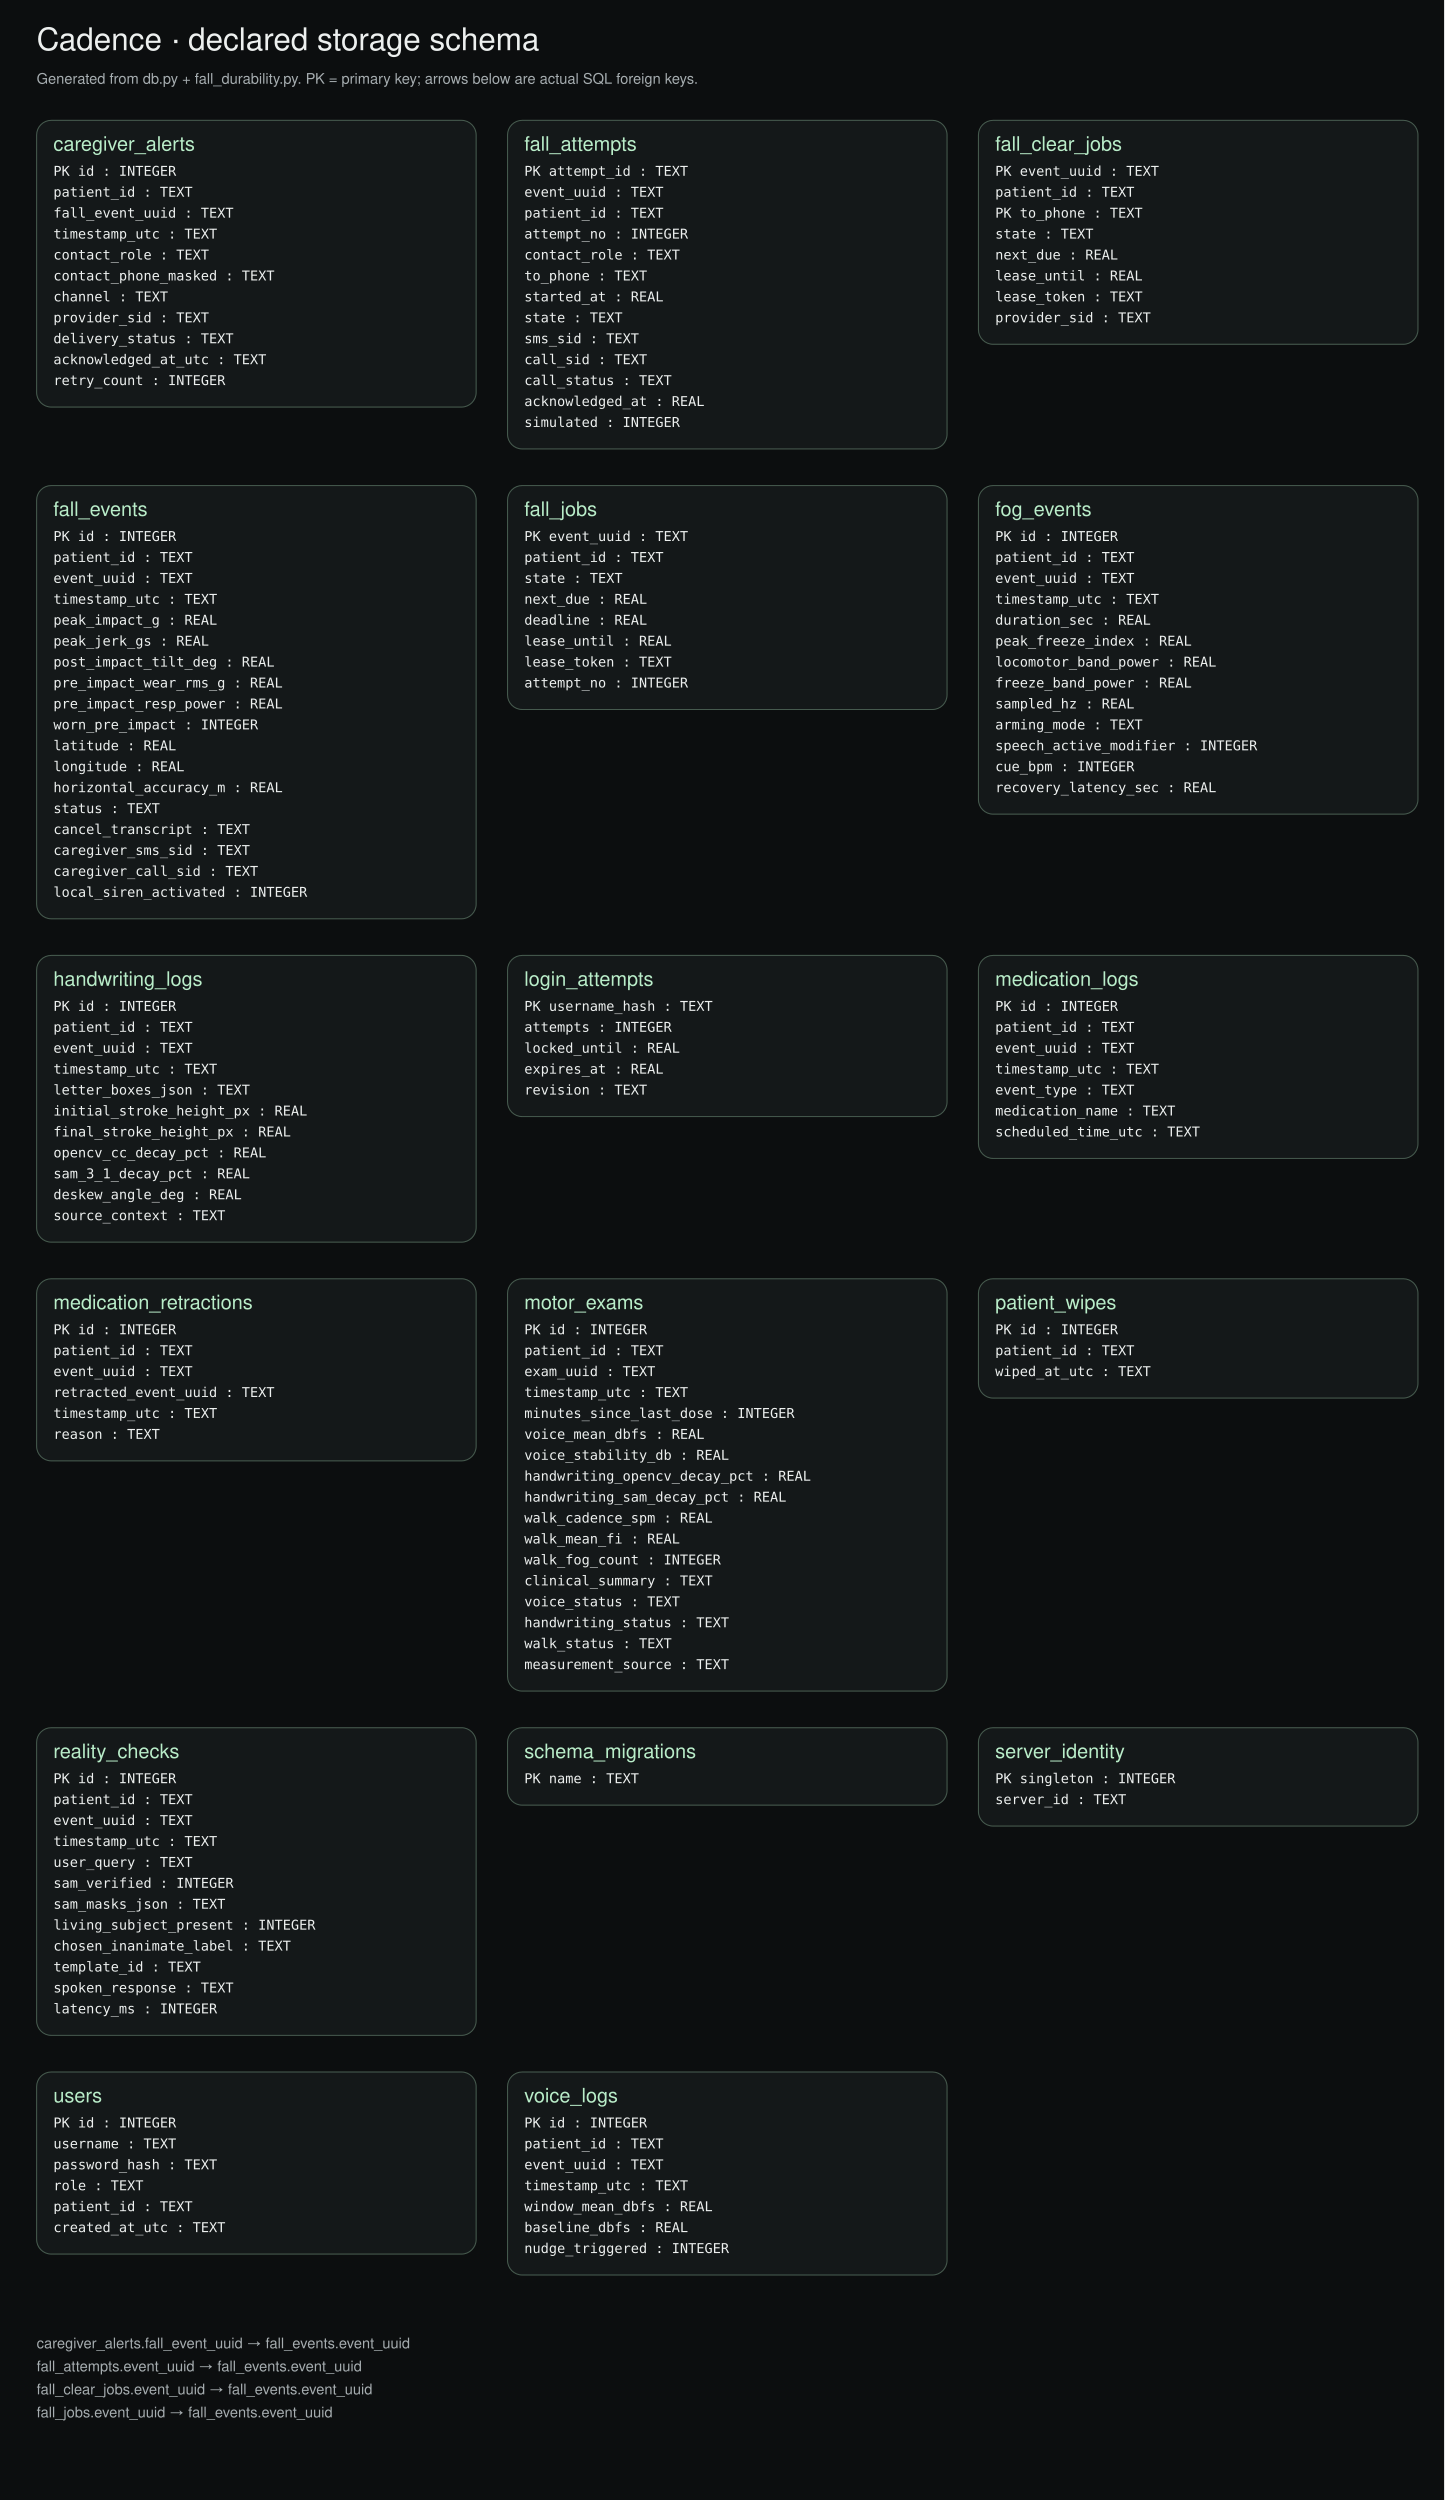
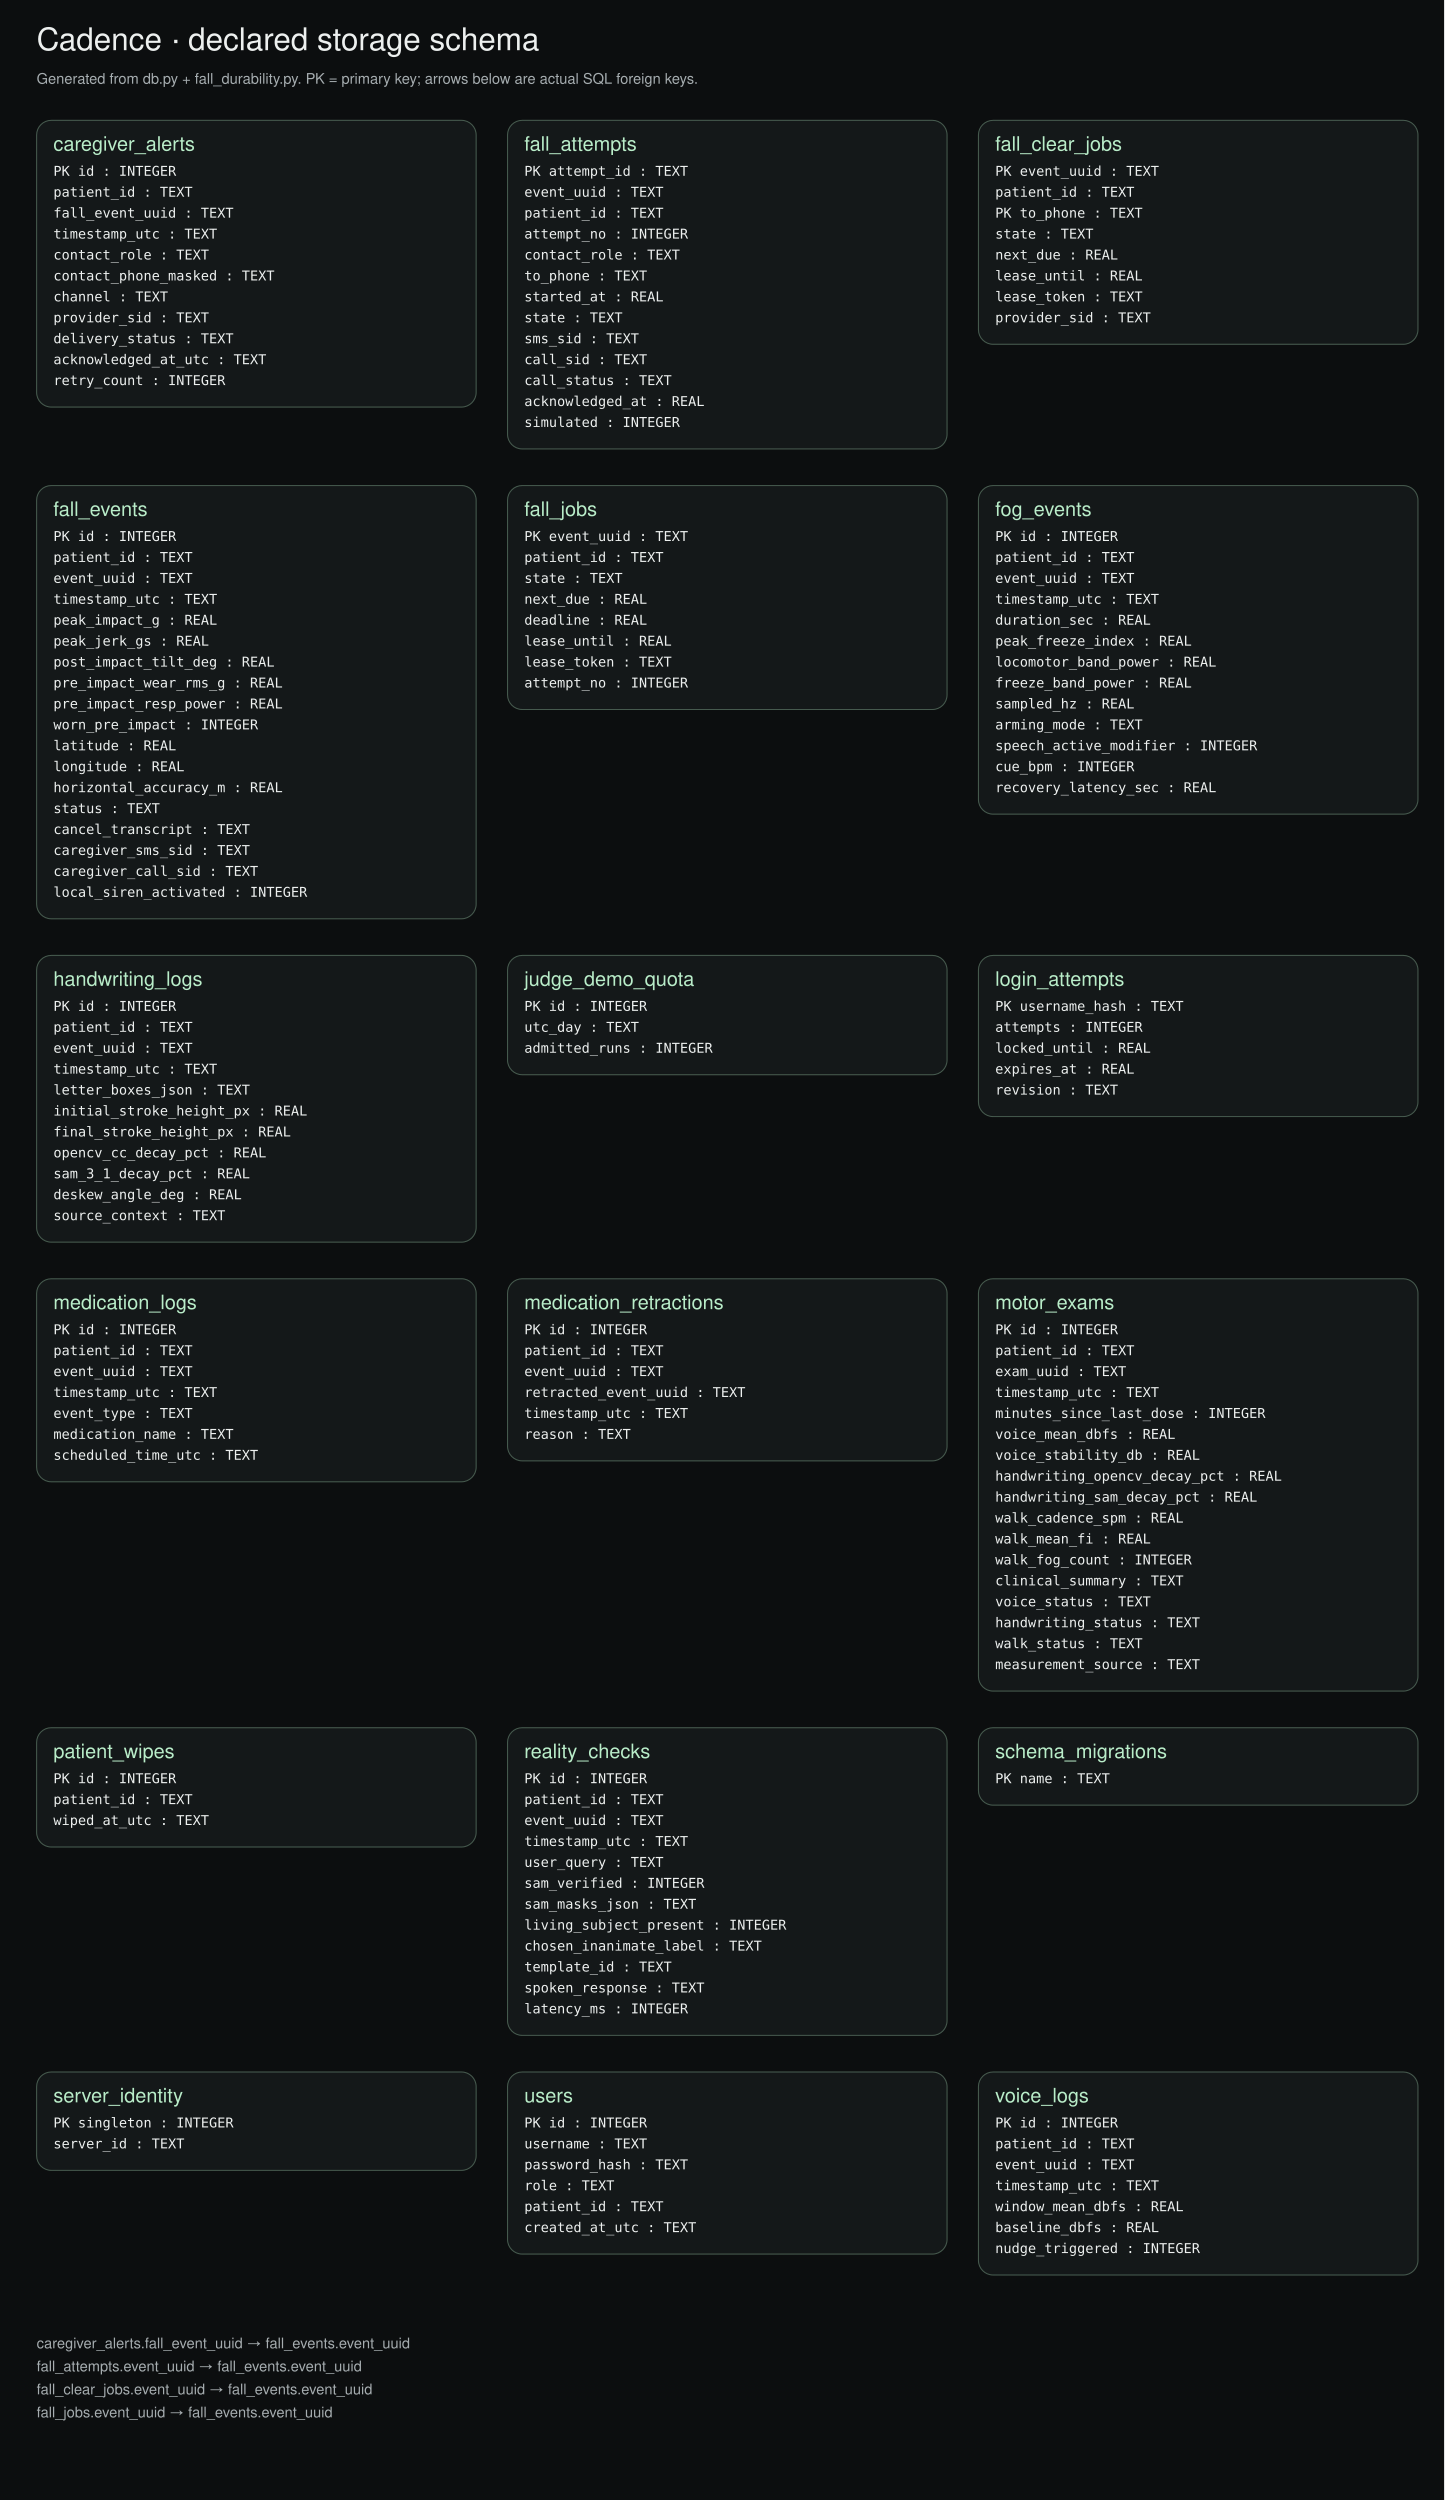
<svg xmlns="http://www.w3.org/2000/svg" width="1380" height="2389" style="width:100%;height:auto;display:block" viewBox="0 0 1380 2389" role="img" aria-labelledby="title desc">
  <rect width="1380" height="2389" fill="#0c0e0f" />
  <g font-family="Helvetica,Arial,sans-serif" fill="#edf0ef">
    <text x="35" y="48" font-size="30">Cadence · declared storage schema</text>
    <text x="35" y="80" font-size="14" fill="#a6adb0">Generated from db.py + fall_durability.py. PK = primary key; arrows below are actual SQL foreign keys.</text>
    <rect x="35" y="115" width="420" height="274" rx="14" fill="#141819" stroke="#465a4e" />
    <text x="51" y="144" font-size="19" fill="#b9edc9">caregiver_alerts</text>
    <text x="51" y="168" font-size="13" font-family="monospace">PK id : INTEGER</text>
    <text x="51" y="188" font-size="13" font-family="monospace">patient_id : TEXT</text>
    <text x="51" y="208" font-size="13" font-family="monospace">fall_event_uuid : TEXT</text>
    <text x="51" y="228" font-size="13" font-family="monospace">timestamp_utc : TEXT</text>
    <text x="51" y="248" font-size="13" font-family="monospace">contact_role : TEXT</text>
    <text x="51" y="268" font-size="13" font-family="monospace">contact_phone_masked : TEXT</text>
    <text x="51" y="288" font-size="13" font-family="monospace">channel : TEXT</text>
    <text x="51" y="308" font-size="13" font-family="monospace">provider_sid : TEXT</text>
    <text x="51" y="328" font-size="13" font-family="monospace">delivery_status : TEXT</text>
    <text x="51" y="348" font-size="13" font-family="monospace">acknowledged_at_utc : TEXT</text>
    <text x="51" y="368" font-size="13" font-family="monospace">retry_count : INTEGER</text>
    <rect x="485" y="115" width="420" height="314" rx="14" fill="#141819" stroke="#465a4e" />
    <text x="501" y="144" font-size="19" fill="#b9edc9">fall_attempts</text>
    <text x="501" y="168" font-size="13" font-family="monospace">PK attempt_id : TEXT</text>
    <text x="501" y="188" font-size="13" font-family="monospace">event_uuid : TEXT</text>
    <text x="501" y="208" font-size="13" font-family="monospace">patient_id : TEXT</text>
    <text x="501" y="228" font-size="13" font-family="monospace">attempt_no : INTEGER</text>
    <text x="501" y="248" font-size="13" font-family="monospace">contact_role : TEXT</text>
    <text x="501" y="268" font-size="13" font-family="monospace">to_phone : TEXT</text>
    <text x="501" y="288" font-size="13" font-family="monospace">started_at : REAL</text>
    <text x="501" y="308" font-size="13" font-family="monospace">state : TEXT</text>
    <text x="501" y="328" font-size="13" font-family="monospace">sms_sid : TEXT</text>
    <text x="501" y="348" font-size="13" font-family="monospace">call_sid : TEXT</text>
    <text x="501" y="368" font-size="13" font-family="monospace">call_status : TEXT</text>
    <text x="501" y="388" font-size="13" font-family="monospace">acknowledged_at : REAL</text>
    <text x="501" y="408" font-size="13" font-family="monospace">simulated : INTEGER</text>
    <rect x="935" y="115" width="420" height="214" rx="14" fill="#141819" stroke="#465a4e" />
    <text x="951" y="144" font-size="19" fill="#b9edc9">fall_clear_jobs</text>
    <text x="951" y="168" font-size="13" font-family="monospace">PK event_uuid : TEXT</text>
    <text x="951" y="188" font-size="13" font-family="monospace">patient_id : TEXT</text>
    <text x="951" y="208" font-size="13" font-family="monospace">PK to_phone : TEXT</text>
    <text x="951" y="228" font-size="13" font-family="monospace">state : TEXT</text>
    <text x="951" y="248" font-size="13" font-family="monospace">next_due : REAL</text>
    <text x="951" y="268" font-size="13" font-family="monospace">lease_until : REAL</text>
    <text x="951" y="288" font-size="13" font-family="monospace">lease_token : TEXT</text>
    <text x="951" y="308" font-size="13" font-family="monospace">provider_sid : TEXT</text>
    <rect x="35" y="464" width="420" height="414" rx="14" fill="#141819" stroke="#465a4e" />
    <text x="51" y="493" font-size="19" fill="#b9edc9">fall_events</text>
    <text x="51" y="517" font-size="13" font-family="monospace">PK id : INTEGER</text>
    <text x="51" y="537" font-size="13" font-family="monospace">patient_id : TEXT</text>
    <text x="51" y="557" font-size="13" font-family="monospace">event_uuid : TEXT</text>
    <text x="51" y="577" font-size="13" font-family="monospace">timestamp_utc : TEXT</text>
    <text x="51" y="597" font-size="13" font-family="monospace">peak_impact_g : REAL</text>
    <text x="51" y="617" font-size="13" font-family="monospace">peak_jerk_gs : REAL</text>
    <text x="51" y="637" font-size="13" font-family="monospace">post_impact_tilt_deg : REAL</text>
    <text x="51" y="657" font-size="13" font-family="monospace">pre_impact_wear_rms_g : REAL</text>
    <text x="51" y="677" font-size="13" font-family="monospace">pre_impact_resp_power : REAL</text>
    <text x="51" y="697" font-size="13" font-family="monospace">worn_pre_impact : INTEGER</text>
    <text x="51" y="717" font-size="13" font-family="monospace">latitude : REAL</text>
    <text x="51" y="737" font-size="13" font-family="monospace">longitude : REAL</text>
    <text x="51" y="757" font-size="13" font-family="monospace">horizontal_accuracy_m : REAL</text>
    <text x="51" y="777" font-size="13" font-family="monospace">status : TEXT</text>
    <text x="51" y="797" font-size="13" font-family="monospace">cancel_transcript : TEXT</text>
    <text x="51" y="817" font-size="13" font-family="monospace">caregiver_sms_sid : TEXT</text>
    <text x="51" y="837" font-size="13" font-family="monospace">caregiver_call_sid : TEXT</text>
    <text x="51" y="857" font-size="13" font-family="monospace">local_siren_activated : INTEGER</text>
    <rect x="485" y="464" width="420" height="214" rx="14" fill="#141819" stroke="#465a4e" />
    <text x="501" y="493" font-size="19" fill="#b9edc9">fall_jobs</text>
    <text x="501" y="517" font-size="13" font-family="monospace">PK event_uuid : TEXT</text>
    <text x="501" y="537" font-size="13" font-family="monospace">patient_id : TEXT</text>
    <text x="501" y="557" font-size="13" font-family="monospace">state : TEXT</text>
    <text x="501" y="577" font-size="13" font-family="monospace">next_due : REAL</text>
    <text x="501" y="597" font-size="13" font-family="monospace">deadline : REAL</text>
    <text x="501" y="617" font-size="13" font-family="monospace">lease_until : REAL</text>
    <text x="501" y="637" font-size="13" font-family="monospace">lease_token : TEXT</text>
    <text x="501" y="657" font-size="13" font-family="monospace">attempt_no : INTEGER</text>
    <rect x="935" y="464" width="420" height="314" rx="14" fill="#141819" stroke="#465a4e" />
    <text x="951" y="493" font-size="19" fill="#b9edc9">fog_events</text>
    <text x="951" y="517" font-size="13" font-family="monospace">PK id : INTEGER</text>
    <text x="951" y="537" font-size="13" font-family="monospace">patient_id : TEXT</text>
    <text x="951" y="557" font-size="13" font-family="monospace">event_uuid : TEXT</text>
    <text x="951" y="577" font-size="13" font-family="monospace">timestamp_utc : TEXT</text>
    <text x="951" y="597" font-size="13" font-family="monospace">duration_sec : REAL</text>
    <text x="951" y="617" font-size="13" font-family="monospace">peak_freeze_index : REAL</text>
    <text x="951" y="637" font-size="13" font-family="monospace">locomotor_band_power : REAL</text>
    <text x="951" y="657" font-size="13" font-family="monospace">freeze_band_power : REAL</text>
    <text x="951" y="677" font-size="13" font-family="monospace">sampled_hz : REAL</text>
    <text x="951" y="697" font-size="13" font-family="monospace">arming_mode : TEXT</text>
    <text x="951" y="717" font-size="13" font-family="monospace">speech_active_modifier : INTEGER</text>
    <text x="951" y="737" font-size="13" font-family="monospace">cue_bpm : INTEGER</text>
    <text x="951" y="757" font-size="13" font-family="monospace">recovery_latency_sec : REAL</text>
    <rect x="35" y="913" width="420" height="274" rx="14" fill="#141819" stroke="#465a4e" />
    <text x="51" y="942" font-size="19" fill="#b9edc9">handwriting_logs</text>
    <text x="51" y="966" font-size="13" font-family="monospace">PK id : INTEGER</text>
    <text x="51" y="986" font-size="13" font-family="monospace">patient_id : TEXT</text>
    <text x="51" y="1006" font-size="13" font-family="monospace">event_uuid : TEXT</text>
    <text x="51" y="1026" font-size="13" font-family="monospace">timestamp_utc : TEXT</text>
    <text x="51" y="1046" font-size="13" font-family="monospace">letter_boxes_json : TEXT</text>
    <text x="51" y="1066" font-size="13" font-family="monospace">initial_stroke_height_px : REAL</text>
    <text x="51" y="1086" font-size="13" font-family="monospace">final_stroke_height_px : REAL</text>
    <text x="51" y="1106" font-size="13" font-family="monospace">opencv_cc_decay_pct : REAL</text>
    <text x="51" y="1126" font-size="13" font-family="monospace">sam_3_1_decay_pct : REAL</text>
    <text x="51" y="1146" font-size="13" font-family="monospace">deskew_angle_deg : REAL</text>
    <text x="51" y="1166" font-size="13" font-family="monospace">source_context : TEXT</text>
-     <rect x="485" y="913" width="420" height="154" rx="14" fill="#141819" stroke="#465a4e" />
-     <text x="501" y="942" font-size="19" fill="#b9edc9">login_attempts</text>
-     <text x="501" y="966" font-size="13" font-family="monospace">PK username_hash : TEXT</text>
-     <text x="501" y="986" font-size="13" font-family="monospace">attempts : INTEGER</text>
-     <text x="501" y="1006" font-size="13" font-family="monospace">locked_until : REAL</text>
-     <text x="501" y="1026" font-size="13" font-family="monospace">expires_at : REAL</text>
-     <text x="501" y="1046" font-size="13" font-family="monospace">revision : TEXT</text>
-     <rect x="935" y="913" width="420" height="194" rx="14" fill="#141819" stroke="#465a4e" />
-     <text x="951" y="942" font-size="19" fill="#b9edc9">medication_logs</text>
-     <text x="951" y="966" font-size="13" font-family="monospace">PK id : INTEGER</text>
-     <text x="951" y="986" font-size="13" font-family="monospace">patient_id : TEXT</text>
-     <text x="951" y="1006" font-size="13" font-family="monospace">event_uuid : TEXT</text>
-     <text x="951" y="1026" font-size="13" font-family="monospace">timestamp_utc : TEXT</text>
-     <text x="951" y="1046" font-size="13" font-family="monospace">event_type : TEXT</text>
-     <text x="951" y="1066" font-size="13" font-family="monospace">medication_name : TEXT</text>
-     <text x="951" y="1086" font-size="13" font-family="monospace">scheduled_time_utc : TEXT</text>
-     <rect x="35" y="1222" width="420" height="174" rx="14" fill="#141819" stroke="#465a4e" />
-     <text x="51" y="1251" font-size="19" fill="#b9edc9">medication_retractions</text>
+     <rect x="485" y="913" width="420" height="114" rx="14" fill="#141819" stroke="#465a4e" />
+     <text x="501" y="942" font-size="19" fill="#b9edc9">judge_demo_quota</text>
+     <text x="501" y="966" font-size="13" font-family="monospace">PK id : INTEGER</text>
+     <text x="501" y="986" font-size="13" font-family="monospace">utc_day : TEXT</text>
+     <text x="501" y="1006" font-size="13" font-family="monospace">admitted_runs : INTEGER</text>
+     <rect x="935" y="913" width="420" height="154" rx="14" fill="#141819" stroke="#465a4e" />
+     <text x="951" y="942" font-size="19" fill="#b9edc9">login_attempts</text>
+     <text x="951" y="966" font-size="13" font-family="monospace">PK username_hash : TEXT</text>
+     <text x="951" y="986" font-size="13" font-family="monospace">attempts : INTEGER</text>
+     <text x="951" y="1006" font-size="13" font-family="monospace">locked_until : REAL</text>
+     <text x="951" y="1026" font-size="13" font-family="monospace">expires_at : REAL</text>
+     <text x="951" y="1046" font-size="13" font-family="monospace">revision : TEXT</text>
+     <rect x="35" y="1222" width="420" height="194" rx="14" fill="#141819" stroke="#465a4e" />
+     <text x="51" y="1251" font-size="19" fill="#b9edc9">medication_logs</text>
    <text x="51" y="1275" font-size="13" font-family="monospace">PK id : INTEGER</text>
    <text x="51" y="1295" font-size="13" font-family="monospace">patient_id : TEXT</text>
    <text x="51" y="1315" font-size="13" font-family="monospace">event_uuid : TEXT</text>
-     <text x="51" y="1335" font-size="13" font-family="monospace">retracted_event_uuid : TEXT</text>
-     <text x="51" y="1355" font-size="13" font-family="monospace">timestamp_utc : TEXT</text>
-     <text x="51" y="1375" font-size="13" font-family="monospace">reason : TEXT</text>
-     <rect x="485" y="1222" width="420" height="394" rx="14" fill="#141819" stroke="#465a4e" />
-     <text x="501" y="1251" font-size="19" fill="#b9edc9">motor_exams</text>
+     <text x="51" y="1335" font-size="13" font-family="monospace">timestamp_utc : TEXT</text>
+     <text x="51" y="1355" font-size="13" font-family="monospace">event_type : TEXT</text>
+     <text x="51" y="1375" font-size="13" font-family="monospace">medication_name : TEXT</text>
+     <text x="51" y="1395" font-size="13" font-family="monospace">scheduled_time_utc : TEXT</text>
+     <rect x="485" y="1222" width="420" height="174" rx="14" fill="#141819" stroke="#465a4e" />
+     <text x="501" y="1251" font-size="19" fill="#b9edc9">medication_retractions</text>
    <text x="501" y="1275" font-size="13" font-family="monospace">PK id : INTEGER</text>
    <text x="501" y="1295" font-size="13" font-family="monospace">patient_id : TEXT</text>
-     <text x="501" y="1315" font-size="13" font-family="monospace">exam_uuid : TEXT</text>
-     <text x="501" y="1335" font-size="13" font-family="monospace">timestamp_utc : TEXT</text>
-     <text x="501" y="1355" font-size="13" font-family="monospace">minutes_since_last_dose : INTEGER</text>
-     <text x="501" y="1375" font-size="13" font-family="monospace">voice_mean_dbfs : REAL</text>
-     <text x="501" y="1395" font-size="13" font-family="monospace">voice_stability_db : REAL</text>
-     <text x="501" y="1415" font-size="13" font-family="monospace">handwriting_opencv_decay_pct : REAL</text>
-     <text x="501" y="1435" font-size="13" font-family="monospace">handwriting_sam_decay_pct : REAL</text>
-     <text x="501" y="1455" font-size="13" font-family="monospace">walk_cadence_spm : REAL</text>
-     <text x="501" y="1475" font-size="13" font-family="monospace">walk_mean_fi : REAL</text>
-     <text x="501" y="1495" font-size="13" font-family="monospace">walk_fog_count : INTEGER</text>
-     <text x="501" y="1515" font-size="13" font-family="monospace">clinical_summary : TEXT</text>
-     <text x="501" y="1535" font-size="13" font-family="monospace">voice_status : TEXT</text>
-     <text x="501" y="1555" font-size="13" font-family="monospace">handwriting_status : TEXT</text>
-     <text x="501" y="1575" font-size="13" font-family="monospace">walk_status : TEXT</text>
-     <text x="501" y="1595" font-size="13" font-family="monospace">measurement_source : TEXT</text>
-     <rect x="935" y="1222" width="420" height="114" rx="14" fill="#141819" stroke="#465a4e" />
-     <text x="951" y="1251" font-size="19" fill="#b9edc9">patient_wipes</text>
+     <text x="501" y="1315" font-size="13" font-family="monospace">event_uuid : TEXT</text>
+     <text x="501" y="1335" font-size="13" font-family="monospace">retracted_event_uuid : TEXT</text>
+     <text x="501" y="1355" font-size="13" font-family="monospace">timestamp_utc : TEXT</text>
+     <text x="501" y="1375" font-size="13" font-family="monospace">reason : TEXT</text>
+     <rect x="935" y="1222" width="420" height="394" rx="14" fill="#141819" stroke="#465a4e" />
+     <text x="951" y="1251" font-size="19" fill="#b9edc9">motor_exams</text>
    <text x="951" y="1275" font-size="13" font-family="monospace">PK id : INTEGER</text>
    <text x="951" y="1295" font-size="13" font-family="monospace">patient_id : TEXT</text>
-     <text x="951" y="1315" font-size="13" font-family="monospace">wiped_at_utc : TEXT</text>
-     <rect x="35" y="1651" width="420" height="294" rx="14" fill="#141819" stroke="#465a4e" />
-     <text x="51" y="1680" font-size="19" fill="#b9edc9">reality_checks</text>
+     <text x="951" y="1315" font-size="13" font-family="monospace">exam_uuid : TEXT</text>
+     <text x="951" y="1335" font-size="13" font-family="monospace">timestamp_utc : TEXT</text>
+     <text x="951" y="1355" font-size="13" font-family="monospace">minutes_since_last_dose : INTEGER</text>
+     <text x="951" y="1375" font-size="13" font-family="monospace">voice_mean_dbfs : REAL</text>
+     <text x="951" y="1395" font-size="13" font-family="monospace">voice_stability_db : REAL</text>
+     <text x="951" y="1415" font-size="13" font-family="monospace">handwriting_opencv_decay_pct : REAL</text>
+     <text x="951" y="1435" font-size="13" font-family="monospace">handwriting_sam_decay_pct : REAL</text>
+     <text x="951" y="1455" font-size="13" font-family="monospace">walk_cadence_spm : REAL</text>
+     <text x="951" y="1475" font-size="13" font-family="monospace">walk_mean_fi : REAL</text>
+     <text x="951" y="1495" font-size="13" font-family="monospace">walk_fog_count : INTEGER</text>
+     <text x="951" y="1515" font-size="13" font-family="monospace">clinical_summary : TEXT</text>
+     <text x="951" y="1535" font-size="13" font-family="monospace">voice_status : TEXT</text>
+     <text x="951" y="1555" font-size="13" font-family="monospace">handwriting_status : TEXT</text>
+     <text x="951" y="1575" font-size="13" font-family="monospace">walk_status : TEXT</text>
+     <text x="951" y="1595" font-size="13" font-family="monospace">measurement_source : TEXT</text>
+     <rect x="35" y="1651" width="420" height="114" rx="14" fill="#141819" stroke="#465a4e" />
+     <text x="51" y="1680" font-size="19" fill="#b9edc9">patient_wipes</text>
    <text x="51" y="1704" font-size="13" font-family="monospace">PK id : INTEGER</text>
    <text x="51" y="1724" font-size="13" font-family="monospace">patient_id : TEXT</text>
-     <text x="51" y="1744" font-size="13" font-family="monospace">event_uuid : TEXT</text>
-     <text x="51" y="1764" font-size="13" font-family="monospace">timestamp_utc : TEXT</text>
-     <text x="51" y="1784" font-size="13" font-family="monospace">user_query : TEXT</text>
-     <text x="51" y="1804" font-size="13" font-family="monospace">sam_verified : INTEGER</text>
-     <text x="51" y="1824" font-size="13" font-family="monospace">sam_masks_json : TEXT</text>
-     <text x="51" y="1844" font-size="13" font-family="monospace">living_subject_present : INTEGER</text>
-     <text x="51" y="1864" font-size="13" font-family="monospace">chosen_inanimate_label : TEXT</text>
-     <text x="51" y="1884" font-size="13" font-family="monospace">template_id : TEXT</text>
-     <text x="51" y="1904" font-size="13" font-family="monospace">spoken_response : TEXT</text>
-     <text x="51" y="1924" font-size="13" font-family="monospace">latency_ms : INTEGER</text>
-     <rect x="485" y="1651" width="420" height="74" rx="14" fill="#141819" stroke="#465a4e" />
-     <text x="501" y="1680" font-size="19" fill="#b9edc9">schema_migrations</text>
-     <text x="501" y="1704" font-size="13" font-family="monospace">PK name : TEXT</text>
-     <rect x="935" y="1651" width="420" height="94" rx="14" fill="#141819" stroke="#465a4e" />
-     <text x="951" y="1680" font-size="19" fill="#b9edc9">server_identity</text>
-     <text x="951" y="1704" font-size="13" font-family="monospace">PK singleton : INTEGER</text>
-     <text x="951" y="1724" font-size="13" font-family="monospace">server_id : TEXT</text>
-     <rect x="35" y="1980" width="420" height="174" rx="14" fill="#141819" stroke="#465a4e" />
-     <text x="51" y="2009" font-size="19" fill="#b9edc9">users</text>
-     <text x="51" y="2033" font-size="13" font-family="monospace">PK id : INTEGER</text>
-     <text x="51" y="2053" font-size="13" font-family="monospace">username : TEXT</text>
-     <text x="51" y="2073" font-size="13" font-family="monospace">password_hash : TEXT</text>
-     <text x="51" y="2093" font-size="13" font-family="monospace">role : TEXT</text>
-     <text x="51" y="2113" font-size="13" font-family="monospace">patient_id : TEXT</text>
-     <text x="51" y="2133" font-size="13" font-family="monospace">created_at_utc : TEXT</text>
-     <rect x="485" y="1980" width="420" height="194" rx="14" fill="#141819" stroke="#465a4e" />
-     <text x="501" y="2009" font-size="19" fill="#b9edc9">voice_logs</text>
+     <text x="51" y="1744" font-size="13" font-family="monospace">wiped_at_utc : TEXT</text>
+     <rect x="485" y="1651" width="420" height="294" rx="14" fill="#141819" stroke="#465a4e" />
+     <text x="501" y="1680" font-size="19" fill="#b9edc9">reality_checks</text>
+     <text x="501" y="1704" font-size="13" font-family="monospace">PK id : INTEGER</text>
+     <text x="501" y="1724" font-size="13" font-family="monospace">patient_id : TEXT</text>
+     <text x="501" y="1744" font-size="13" font-family="monospace">event_uuid : TEXT</text>
+     <text x="501" y="1764" font-size="13" font-family="monospace">timestamp_utc : TEXT</text>
+     <text x="501" y="1784" font-size="13" font-family="monospace">user_query : TEXT</text>
+     <text x="501" y="1804" font-size="13" font-family="monospace">sam_verified : INTEGER</text>
+     <text x="501" y="1824" font-size="13" font-family="monospace">sam_masks_json : TEXT</text>
+     <text x="501" y="1844" font-size="13" font-family="monospace">living_subject_present : INTEGER</text>
+     <text x="501" y="1864" font-size="13" font-family="monospace">chosen_inanimate_label : TEXT</text>
+     <text x="501" y="1884" font-size="13" font-family="monospace">template_id : TEXT</text>
+     <text x="501" y="1904" font-size="13" font-family="monospace">spoken_response : TEXT</text>
+     <text x="501" y="1924" font-size="13" font-family="monospace">latency_ms : INTEGER</text>
+     <rect x="935" y="1651" width="420" height="74" rx="14" fill="#141819" stroke="#465a4e" />
+     <text x="951" y="1680" font-size="19" fill="#b9edc9">schema_migrations</text>
+     <text x="951" y="1704" font-size="13" font-family="monospace">PK name : TEXT</text>
+     <rect x="35" y="1980" width="420" height="94" rx="14" fill="#141819" stroke="#465a4e" />
+     <text x="51" y="2009" font-size="19" fill="#b9edc9">server_identity</text>
+     <text x="51" y="2033" font-size="13" font-family="monospace">PK singleton : INTEGER</text>
+     <text x="51" y="2053" font-size="13" font-family="monospace">server_id : TEXT</text>
+     <rect x="485" y="1980" width="420" height="174" rx="14" fill="#141819" stroke="#465a4e" />
+     <text x="501" y="2009" font-size="19" fill="#b9edc9">users</text>
    <text x="501" y="2033" font-size="13" font-family="monospace">PK id : INTEGER</text>
-     <text x="501" y="2053" font-size="13" font-family="monospace">patient_id : TEXT</text>
-     <text x="501" y="2073" font-size="13" font-family="monospace">event_uuid : TEXT</text>
-     <text x="501" y="2093" font-size="13" font-family="monospace">timestamp_utc : TEXT</text>
-     <text x="501" y="2113" font-size="13" font-family="monospace">window_mean_dbfs : REAL</text>
-     <text x="501" y="2133" font-size="13" font-family="monospace">baseline_dbfs : REAL</text>
-     <text x="501" y="2153" font-size="13" font-family="monospace">nudge_triggered : INTEGER</text>
+     <text x="501" y="2053" font-size="13" font-family="monospace">username : TEXT</text>
+     <text x="501" y="2073" font-size="13" font-family="monospace">password_hash : TEXT</text>
+     <text x="501" y="2093" font-size="13" font-family="monospace">role : TEXT</text>
+     <text x="501" y="2113" font-size="13" font-family="monospace">patient_id : TEXT</text>
+     <text x="501" y="2133" font-size="13" font-family="monospace">created_at_utc : TEXT</text>
+     <rect x="935" y="1980" width="420" height="194" rx="14" fill="#141819" stroke="#465a4e" />
+     <text x="951" y="2009" font-size="19" fill="#b9edc9">voice_logs</text>
+     <text x="951" y="2033" font-size="13" font-family="monospace">PK id : INTEGER</text>
+     <text x="951" y="2053" font-size="13" font-family="monospace">patient_id : TEXT</text>
+     <text x="951" y="2073" font-size="13" font-family="monospace">event_uuid : TEXT</text>
+     <text x="951" y="2093" font-size="13" font-family="monospace">timestamp_utc : TEXT</text>
+     <text x="951" y="2113" font-size="13" font-family="monospace">window_mean_dbfs : REAL</text>
+     <text x="951" y="2133" font-size="13" font-family="monospace">baseline_dbfs : REAL</text>
+     <text x="951" y="2153" font-size="13" font-family="monospace">nudge_triggered : INTEGER</text>
    <text x="35" y="2244" font-size="14" fill="#a6adb0">caregiver_alerts.fall_event_uuid → fall_events.event_uuid</text>
    <text x="35" y="2266" font-size="14" fill="#a6adb0">fall_attempts.event_uuid → fall_events.event_uuid</text>
    <text x="35" y="2288" font-size="14" fill="#a6adb0">fall_clear_jobs.event_uuid → fall_events.event_uuid</text>
    <text x="35" y="2310" font-size="14" fill="#a6adb0">fall_jobs.event_uuid → fall_events.event_uuid</text>
  </g>
</svg>
